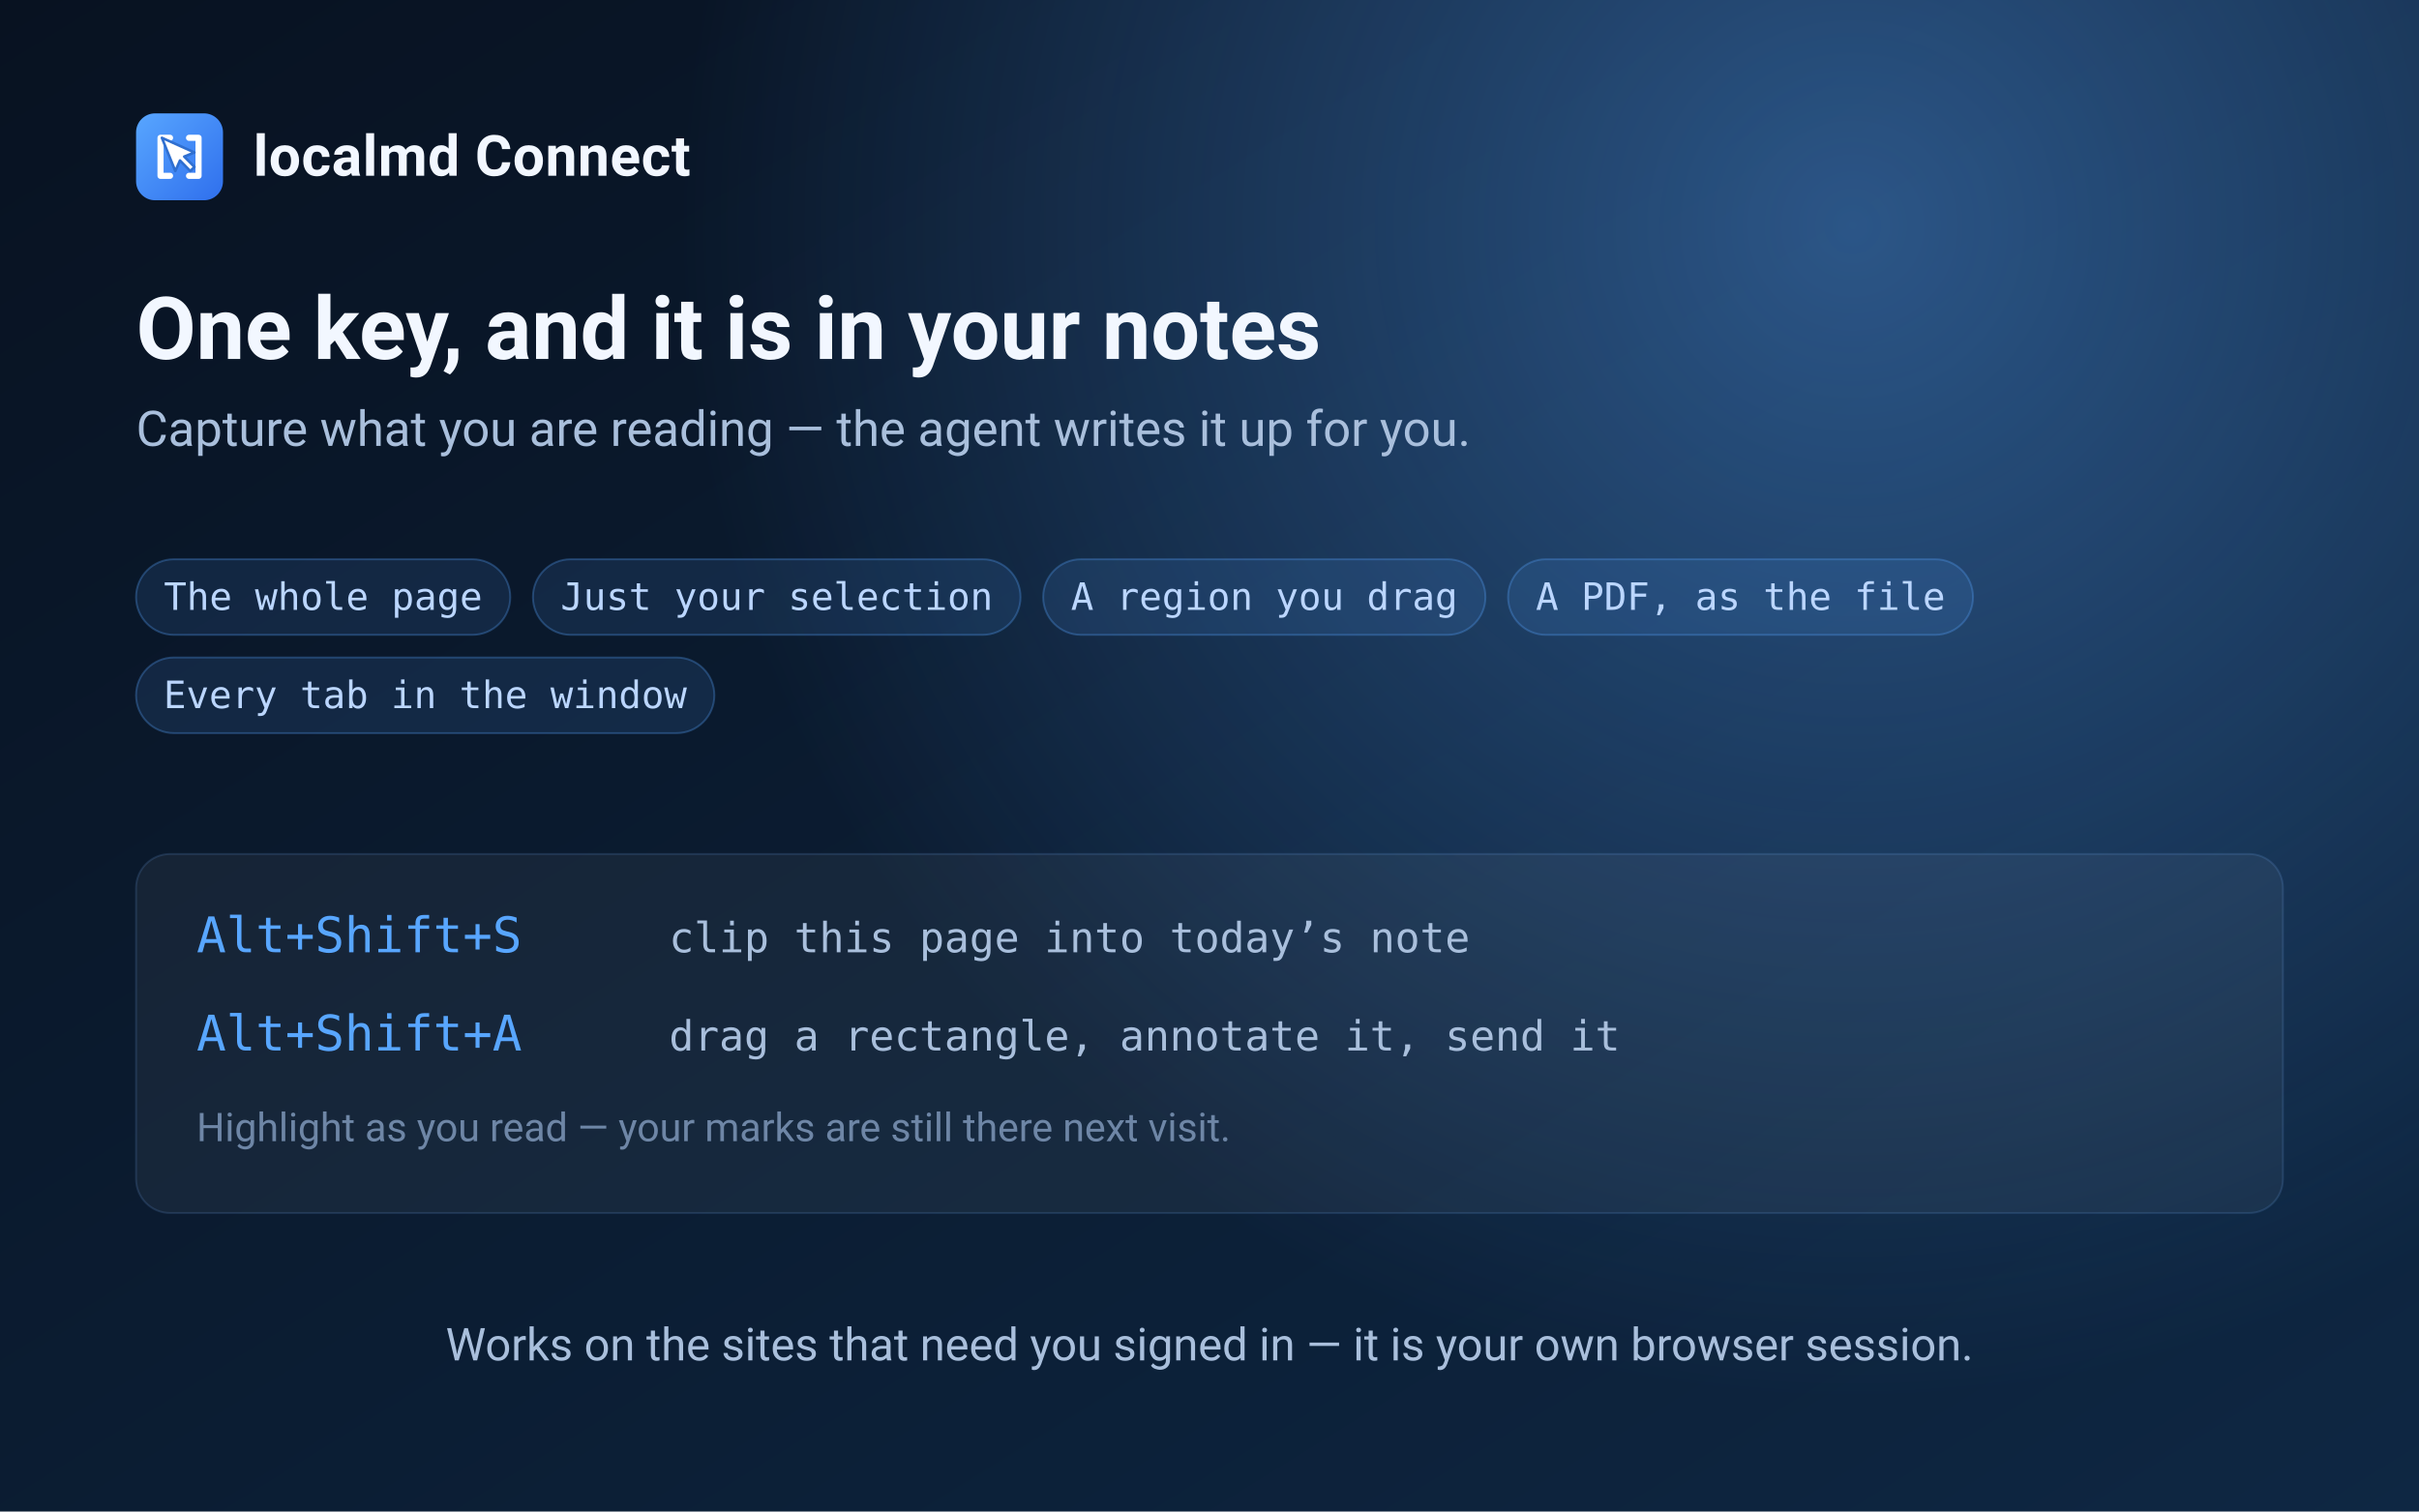
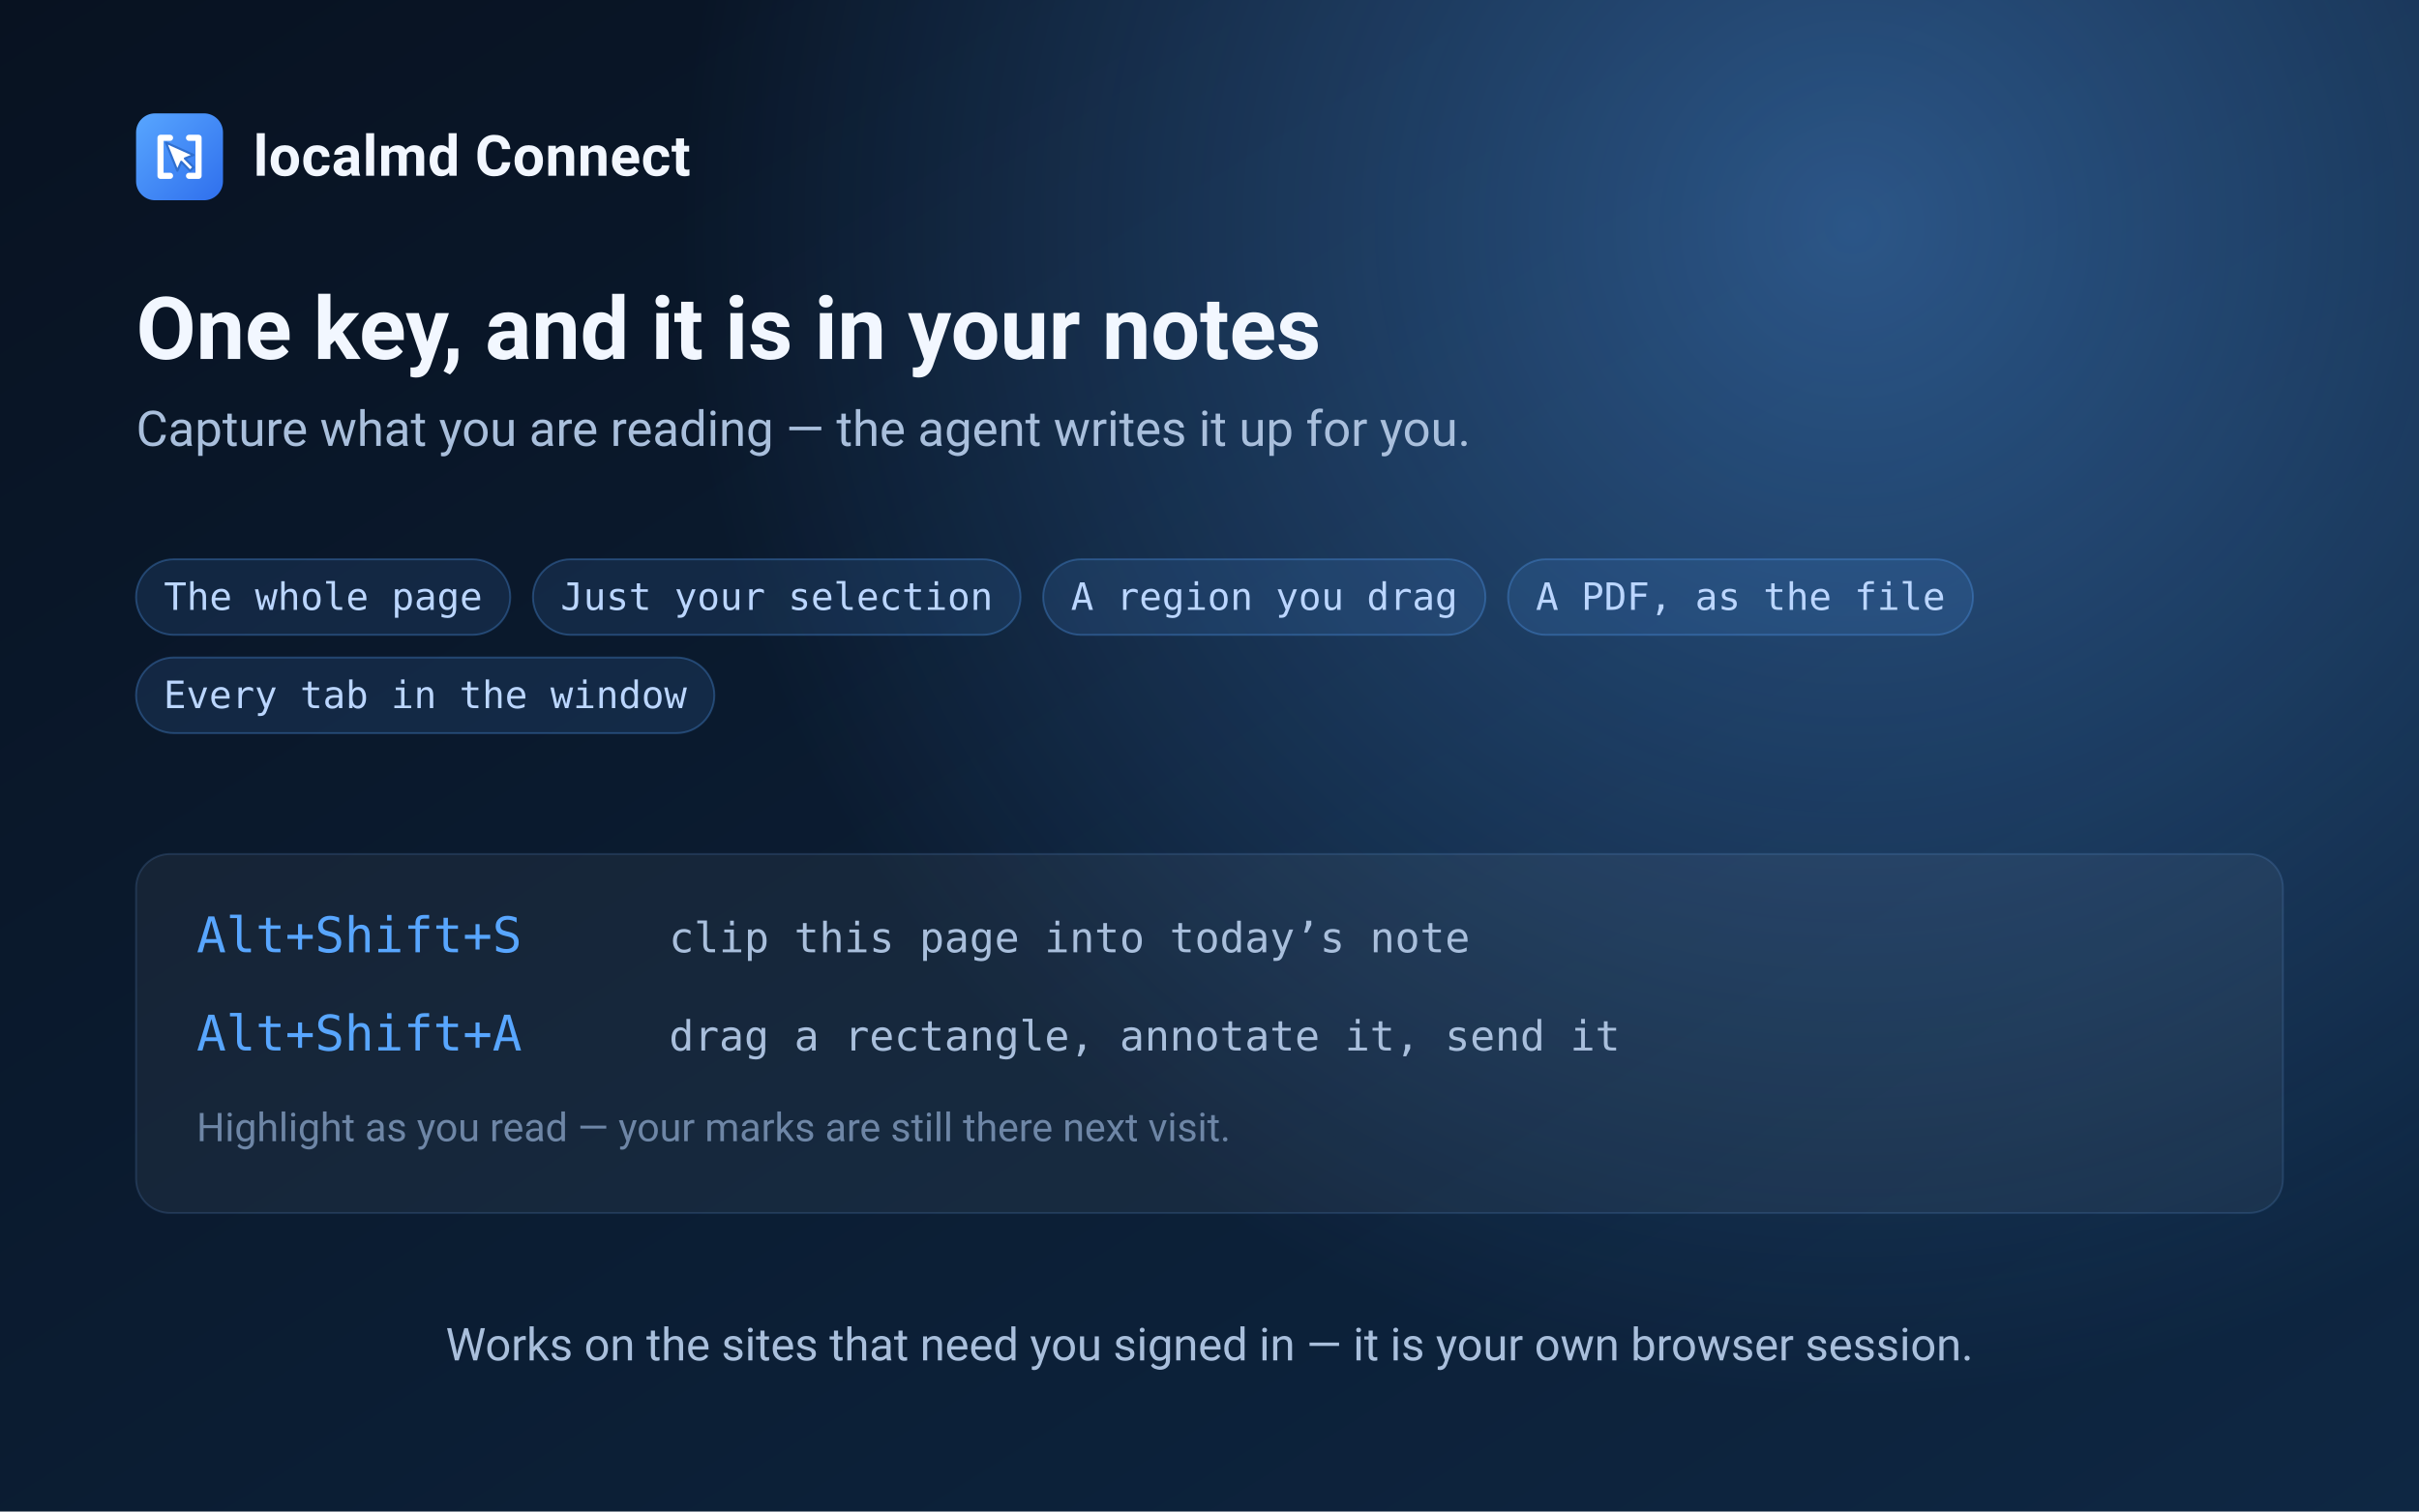
<svg xmlns="http://www.w3.org/2000/svg" width="1280" height="800" viewBox="0 0 1280 800">
  <defs>
    <linearGradient id="bg" x1="0" y1="0" x2="1" y2="1">
      <stop offset="0" stop-color="#081221" />
      <stop offset="1" stop-color="#0E2743" />
    </linearGradient>
    <linearGradient id="brand" x1="0" y1="0" x2="1" y2="1">
      <stop offset="0" stop-color="#58A6FF" />
      <stop offset="1" stop-color="#2F6FED" />
    </linearGradient>
    <radialGradient id="glowB" cx="0.5" cy="0.5" r="0.5">
      <stop offset="0" stop-color="#58A6FF" stop-opacity="0.42" />
      <stop offset="1" stop-color="#58A6FF" stop-opacity="0" />
    </radialGradient>
    <radialGradient id="glowD" cx="0.5" cy="0.5" r="0.5">
      <stop offset="0" stop-color="#2F6FED" stop-opacity="0.4" />
      <stop offset="1" stop-color="#2F6FED" stop-opacity="0" />
    </radialGradient>
  </defs>
  <rect width="1280" height="800" fill="url(#bg)" />
  <circle cx="980" cy="120" r="620" fill="url(#glowB)" />
  <g transform="translate(72 60) scale(0.359375)">
    <rect width="128" height="128" rx="28" fill="url(#brand)" />
    <g fill="none" stroke="#fff" stroke-width="9" stroke-linecap="round" stroke-linejoin="round">
      <path d="M50 36H36v56h14" />
      <path d="M78 36h14v56H78" />
    </g>
-     <path d="M0 0 L0 16 L3.7 12.4 L6.2 18.5 L8.6 17.5 L6.1 11.5 L11 11.5 Z" transform="translate(38 36) rotate(-22) scale(3.3)" fill="#fff" stroke="#2f6fd0" stroke-width="1.15" stroke-linejoin="round" />
+     <path d="M0 0 L0 16 L3.7 12.4 L6.2 18.5 L8.6 17.5 L6.1 11.5 L11 11.5 Z" transform="translate(44 43) rotate(-22) scale(2.8)" fill="#fff" stroke="#2f6fd0" stroke-width="1.15" stroke-linejoin="round" />
  </g>
  <text x="134" y="93" font-family="-apple-system,'SF Pro Display','Segoe UI',Roboto,Helvetica,Arial,sans-serif" font-size="30" font-weight="700" fill="#F2F7FF" text-anchor="start" letter-spacing="0.3" opacity="1">localmd Connect</text>
  <text x="72" y="190" font-family="-apple-system,'SF Pro Display','Segoe UI',Roboto,Helvetica,Arial,sans-serif" font-size="46" font-weight="700" fill="#F2F7FF" text-anchor="start" letter-spacing="0" opacity="1">One key, and it is in your notes</text>
  <text x="72" y="236" font-family="-apple-system,'SF Pro Display','Segoe UI',Roboto,Helvetica,Arial,sans-serif" font-size="26" font-weight="400" fill="#A9BFDC" text-anchor="start" letter-spacing="0" opacity="1">Capture what you are reading — the agent writes it up for you.</text>
  <g>
    <rect x="72" y="296" width="198" height="40" rx="20" fill="rgba(88,166,255,0.12)" stroke="rgba(88,166,255,0.30)" />
    <text x="171" y="322.8" font-family="ui-monospace,'SF Mono',Menlo,Consolas,monospace" font-size="20" font-weight="400" fill="#BBD6FF" text-anchor="middle" letter-spacing="0" opacity="1">The whole page</text>
  </g>
  <g>
    <rect x="282" y="296" width="258" height="40" rx="20" fill="rgba(88,166,255,0.12)" stroke="rgba(88,166,255,0.30)" />
    <text x="411" y="322.8" font-family="ui-monospace,'SF Mono',Menlo,Consolas,monospace" font-size="20" font-weight="400" fill="#BBD6FF" text-anchor="middle" letter-spacing="0" opacity="1">Just your selection</text>
  </g>
  <g>
    <rect x="552" y="296" width="234" height="40" rx="20" fill="rgba(88,166,255,0.12)" stroke="rgba(88,166,255,0.30)" />
    <text x="669" y="322.8" font-family="ui-monospace,'SF Mono',Menlo,Consolas,monospace" font-size="20" font-weight="400" fill="#BBD6FF" text-anchor="middle" letter-spacing="0" opacity="1">A region you drag</text>
  </g>
  <g>
    <rect x="798" y="296" width="246" height="40" rx="20" fill="rgba(88,166,255,0.12)" stroke="rgba(88,166,255,0.30)" />
    <text x="921" y="322.8" font-family="ui-monospace,'SF Mono',Menlo,Consolas,monospace" font-size="20" font-weight="400" fill="#BBD6FF" text-anchor="middle" letter-spacing="0" opacity="1">A PDF, as the file</text>
  </g>
  <g>
    <rect x="72" y="348" width="306" height="40" rx="20" fill="rgba(88,166,255,0.12)" stroke="rgba(88,166,255,0.30)" />
    <text x="225" y="374.8" font-family="ui-monospace,'SF Mono',Menlo,Consolas,monospace" font-size="20" font-weight="400" fill="#BBD6FF" text-anchor="middle" letter-spacing="0" opacity="1">Every tab in the window</text>
  </g>
  <rect x="72" y="452" width="1136" height="190" rx="18" fill="rgba(255,255,255,0.05)" stroke="rgba(120,175,255,0.16)" />
  <text x="104" y="504" font-family="ui-monospace,'SF Mono',Menlo,Consolas,monospace" font-size="26" font-weight="400" fill="#58A6FF" text-anchor="start" letter-spacing="0" opacity="1">Alt+Shift+S</text>
  <text x="354" y="504" font-family="ui-monospace,'SF Mono',Menlo,Consolas,monospace" font-size="22" font-weight="400" fill="#A9BFDC" text-anchor="start" letter-spacing="0" opacity="1">clip this page into today’s note</text>
  <text x="104" y="556" font-family="ui-monospace,'SF Mono',Menlo,Consolas,monospace" font-size="26" font-weight="400" fill="#58A6FF" text-anchor="start" letter-spacing="0" opacity="1">Alt+Shift+A</text>
  <text x="354" y="556" font-family="ui-monospace,'SF Mono',Menlo,Consolas,monospace" font-size="22" font-weight="400" fill="#A9BFDC" text-anchor="start" letter-spacing="0" opacity="1">drag a rectangle, annotate it, send it</text>
  <text x="104" y="604" font-family="-apple-system,'SF Pro Display','Segoe UI',Roboto,Helvetica,Arial,sans-serif" font-size="21" font-weight="400" fill="#6E86A6" text-anchor="start" letter-spacing="0" opacity="1">Highlight as you read — your marks are still there next visit.</text>
  <text x="640" y="720" font-family="-apple-system,'SF Pro Display','Segoe UI',Roboto,Helvetica,Arial,sans-serif" font-size="24" font-weight="400" fill="#A9BFDC" text-anchor="middle" letter-spacing="0" opacity="1">Works on the sites that need you signed in — it is your own browser session.</text>
</svg>
